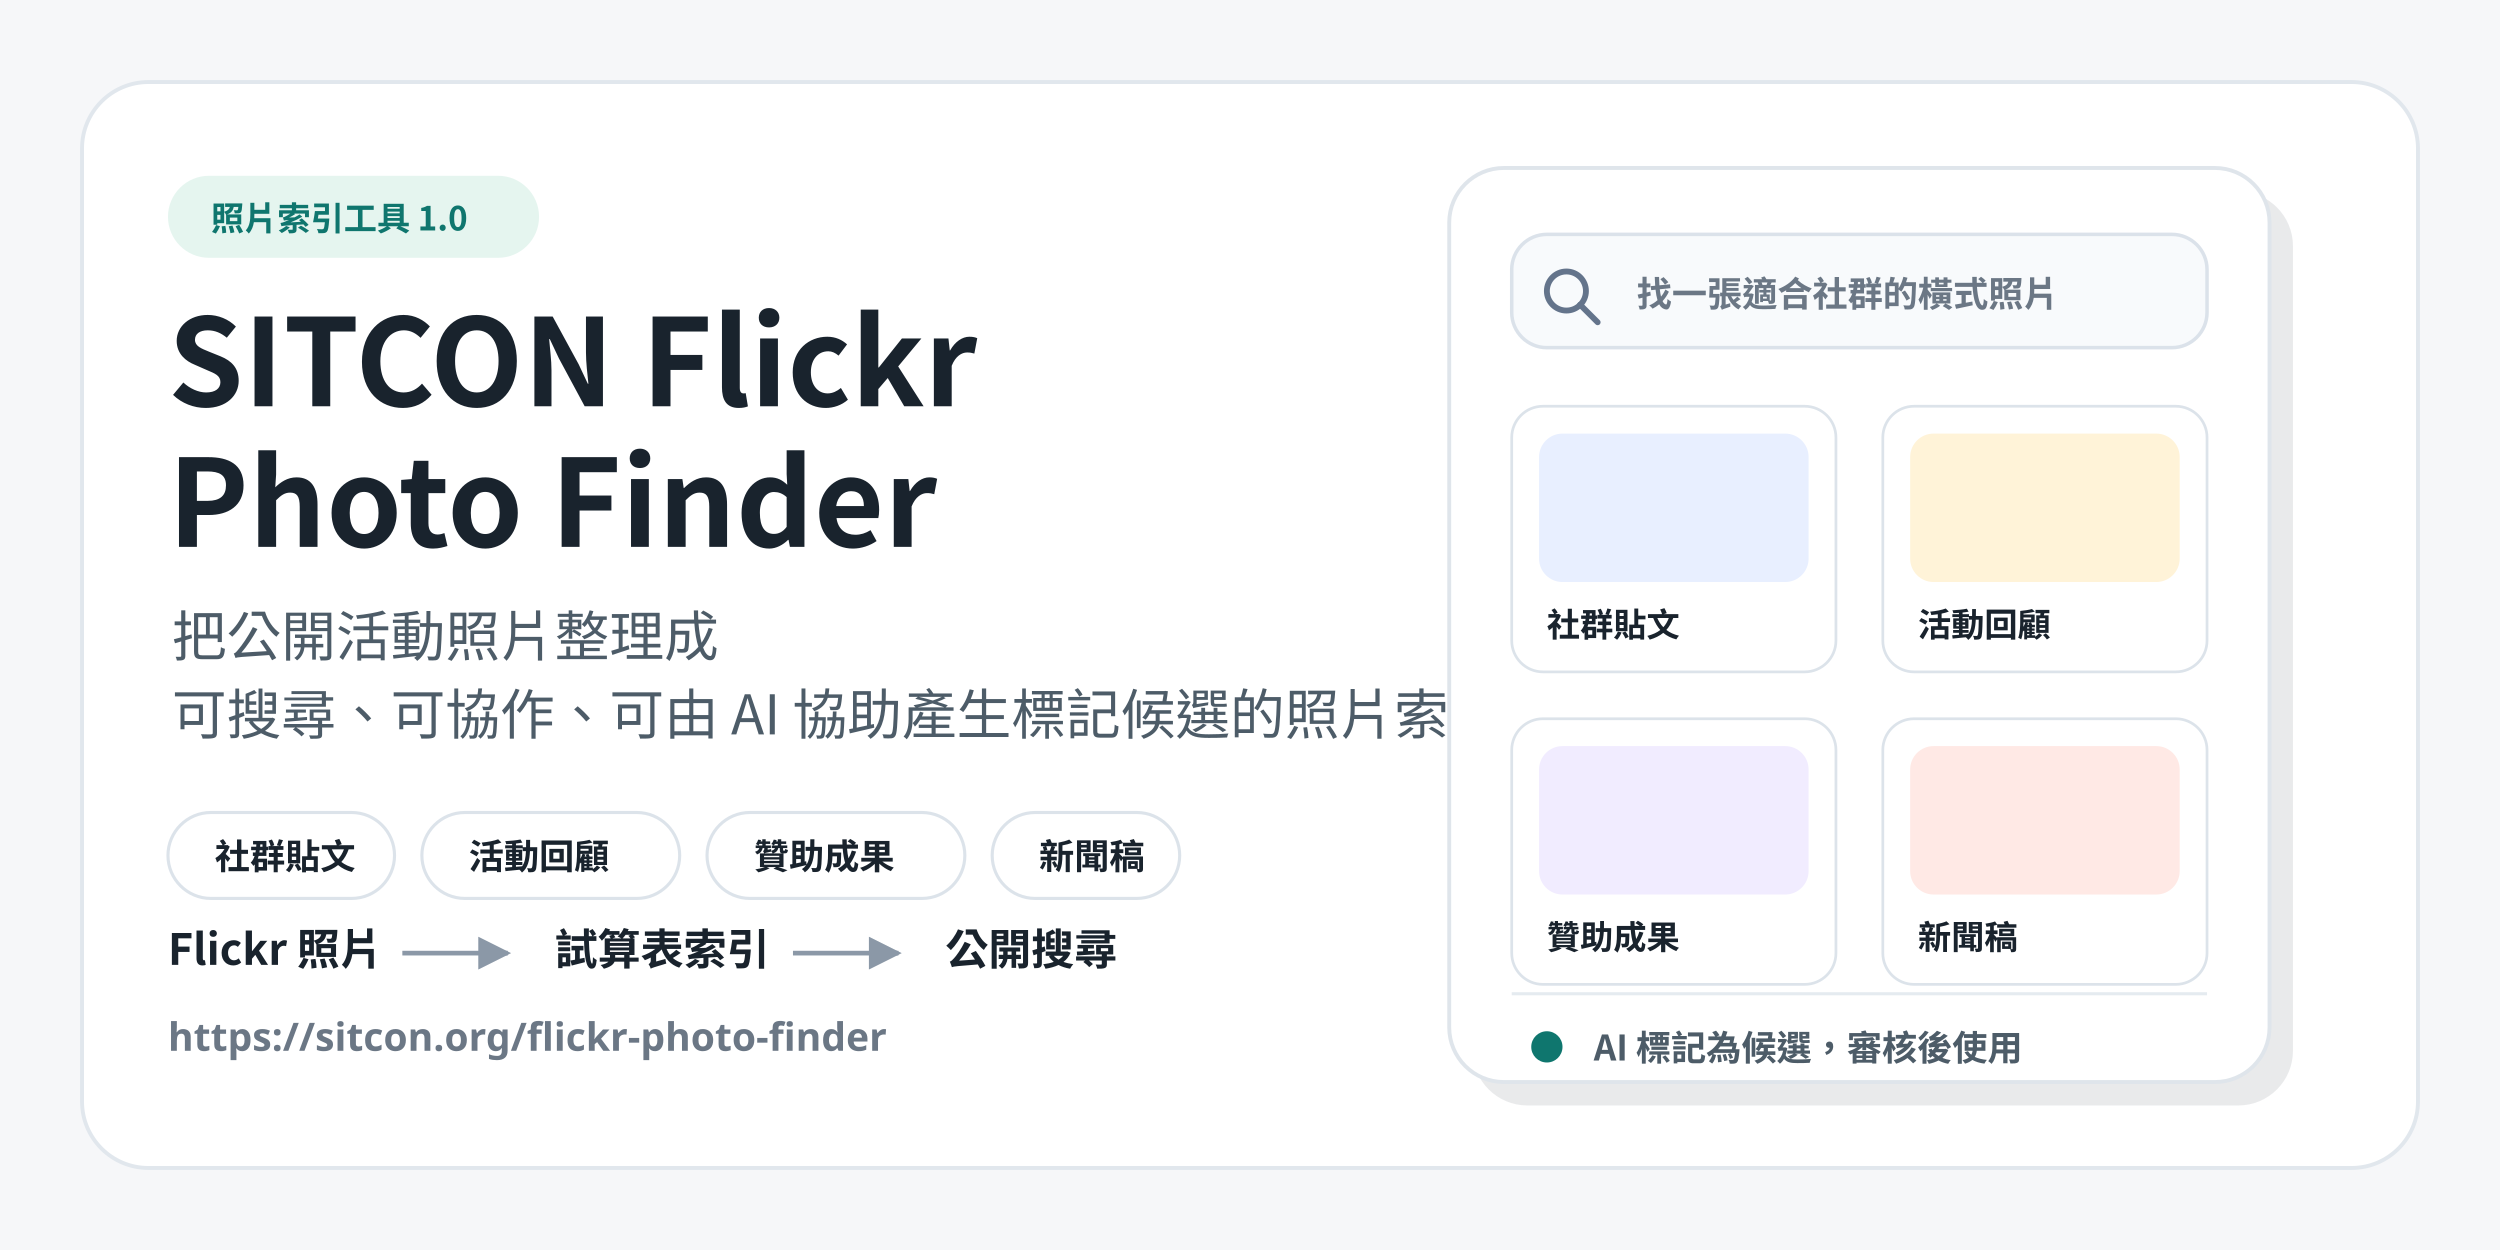
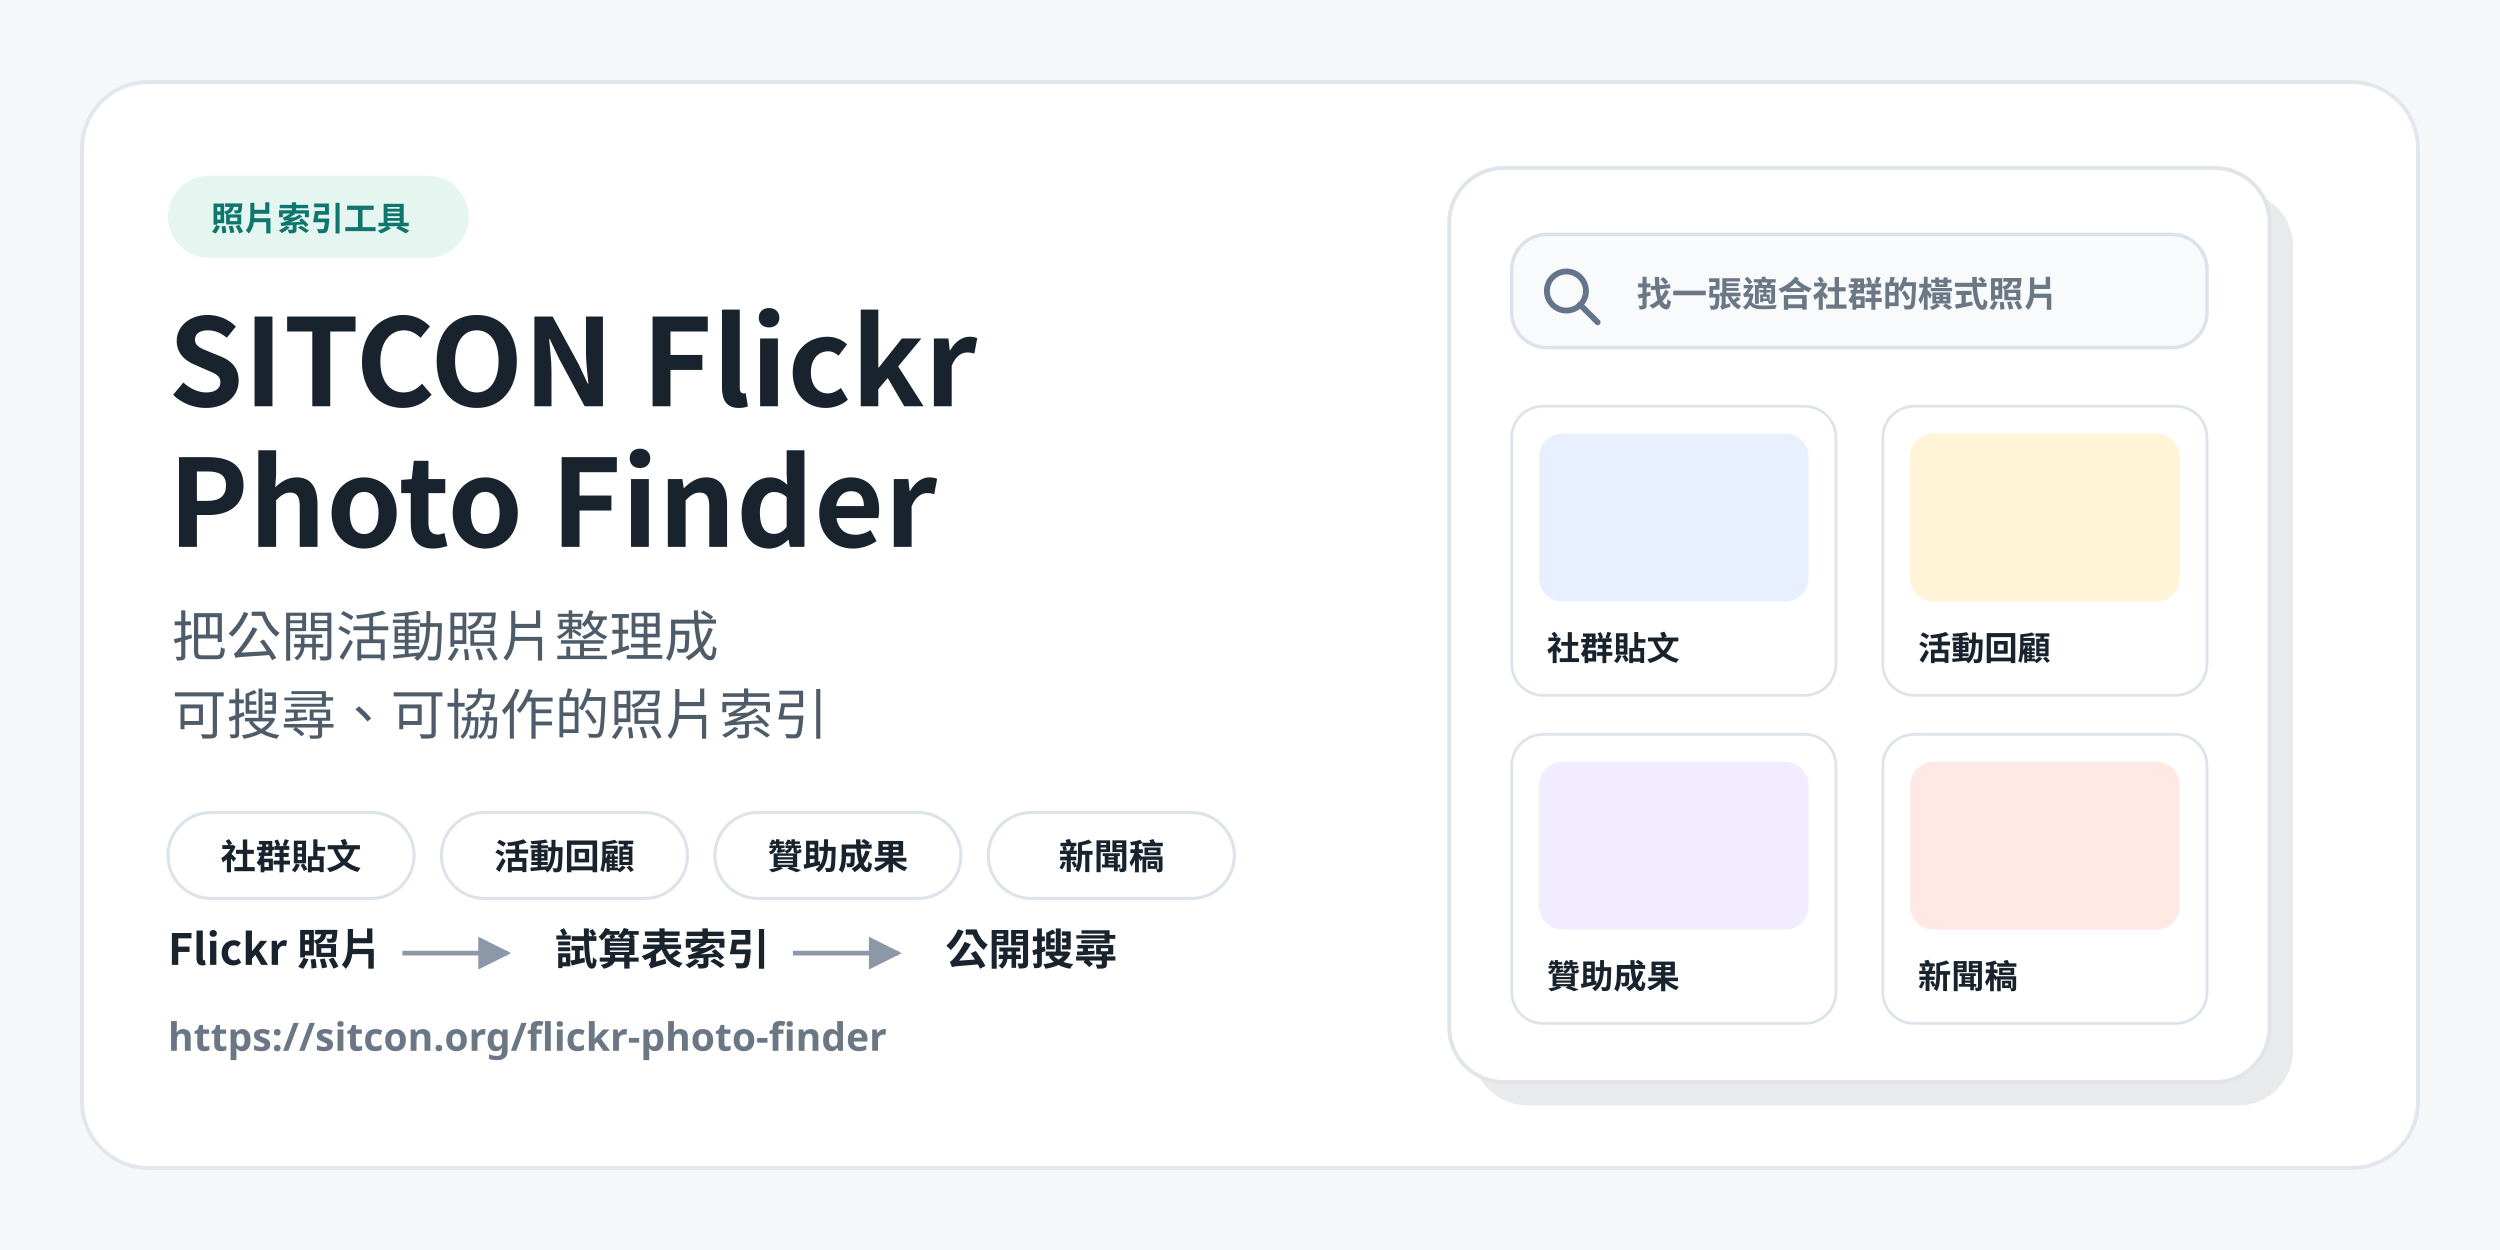
<svg xmlns="http://www.w3.org/2000/svg" width="1280" height="640" viewBox="0 0 1280 640" role="img" aria-labelledby="title desc">
  <defs>
    <style>
      .bg { fill: #f6f7f9; }
      .ink { fill: #19232d; }
      .muted { fill: #4d5c68; }
      .soft { fill: #6b7785; }
      .green { fill: #0f766e; }
      .green-soft { fill: #e5f5ef; }
      .blue-soft { fill: #e8efff; }
      .yellow-soft { fill: #fff3d8; }
      .violet-soft { fill: #f1ecff; }
      .rose-soft { fill: #ffe9e5; }
      .panel { fill: #ffffff; stroke: #dfe5eb; stroke-width: 2; }
      .title-text { font: 760 62px "Noto Sans CJK TC", "Noto Sans", system-ui, sans-serif; }
      .subtitle { font: 460 28px "Noto Sans CJK TC", "Noto Sans", system-ui, sans-serif; }
      .body { font: 560 22px "Noto Sans CJK TC", "Noto Sans", system-ui, sans-serif; }
      .small { font: 560 18px "Noto Sans CJK TC", "Noto Sans", system-ui, sans-serif; }
      .label { font: 700 17px "Noto Sans CJK TC", "Noto Sans", system-ui, sans-serif; }
      .mono { font: 560 20px "Noto Sans", "Noto Sans CJK TC", system-ui, sans-serif; }
      .pill { fill: #ffffff; stroke: #dce3ea; stroke-width: 1.6; }
      .search { fill: #f8fafc; stroke: #dbe2ea; stroke-width: 1.8; }
      .card { fill: #ffffff; stroke: #dce3ea; stroke-width: 1.4; }
      .arrow { fill: none; stroke: #8b98a7; stroke-width: 2.4; marker-end: url(#arrow); }
    </style>
    <marker id="arrow" viewBox="0 0 10 10" refX="9" refY="5" markerWidth="7" markerHeight="7" orient="auto">
      <path d="M 0 0 L 10 5 L 0 10 z" fill="#8b98a7" />
    </marker>
  </defs>
  <rect class="bg" width="1280" height="640" />
  <rect x="42" y="42" width="1196" height="556" rx="34" fill="#ffffff" stroke="#e1e7ed" stroke-width="2" />
  <g transform="translate(86 90)">
-     <rect x="0" y="0" width="190" height="42" rx="21" class="green-soft" />
-     <text x="22" y="28" class="label green">照片索引工具 1.0</text>
+     <rect x="0" y="0" width="154" height="42" rx="21" class="green-soft" />
+     <text x="22" y="28" class="label green">照片索引工具</text>
    <text x="0" y="118" class="title-text ink">SITCON Flickr</text>
    <text x="0" y="190" class="title-text ink">Photo Finder</text>
    <text x="2" y="246" class="subtitle muted">把公開活動照片整理成</text>
-     <text x="2" y="286" class="subtitle muted">可搜尋、可協作、可由 AI 協助產生標記候選的照片索引</text>
+     <text x="2" y="286" class="subtitle muted">可搜尋、可協作的照片索引</text>
    <g transform="translate(0 326)">
-       <rect x="0" y="0" width="116" height="44" rx="22" class="pill" />
-       <text x="24" y="29" class="small ink">社群貼文</text>
-       <rect x="130" y="0" width="132" height="44" rx="22" class="pill" />
-       <text x="154" y="29" class="small ink">活動回顧</text>
-       <rect x="276" y="0" width="132" height="44" rx="22" class="pill" />
-       <text x="300" y="29" class="small ink">贊助成果</text>
-       <rect x="422" y="0" width="96" height="44" rx="22" class="pill" />
-       <text x="446" y="29" class="small ink">新聞稿</text>
+       <rect x="0" y="0" width="126" height="44" rx="22" class="pill" />
+       <text x="63" y="29" class="small ink" text-anchor="middle">社群貼文</text>
+       <rect x="140" y="0" width="126" height="44" rx="22" class="pill" />
+       <text x="203" y="29" class="small ink" text-anchor="middle">活動回顧</text>
+       <rect x="280" y="0" width="126" height="44" rx="22" class="pill" />
+       <text x="343" y="29" class="small ink" text-anchor="middle">贊助成果</text>
+       <rect x="420" y="0" width="126" height="44" rx="22" class="pill" />
+       <text x="483" y="29" class="small ink" text-anchor="middle">新聞稿</text>
    </g>
    <g transform="translate(0 380)">
      <text x="0" y="24" class="body ink">Flickr 照片</text>
      <path class="arrow" d="M 120 18 H 174" />
      <text x="198" y="24" class="body ink">試算表索引</text>
      <path class="arrow" d="M 320 18 H 374" />
      <text x="398" y="24" class="body ink">公開搜尋</text>
    </g>
    <text x="0" y="448" class="mono soft">https://sitcon.org/flickr-photo-finder</text>
  </g>
  <rect x="754" y="98" width="420" height="468" rx="28" fill="#1f2937" opacity="0.10" />
  <g transform="translate(742 86)">
    <rect class="panel" width="420" height="468" rx="28" />
    <g transform="translate(32 34)">
      <rect class="search" x="0" y="0" width="356" height="58" rx="18" />
      <circle cx="28" cy="29" r="10" fill="none" stroke="#64748b" stroke-width="3" />
      <path d="M 35 36 L 44 45" stroke="#64748b" stroke-width="3" stroke-linecap="round" />
      <text x="64" y="37" class="small soft">找一張適合社群的橫式照片</text>
      <g transform="translate(0 88)">
-         <rect class="card" x="0" y="0" width="166" height="136" rx="16" />
-         <rect class="blue-soft" x="14" y="14" width="138" height="76" rx="12" />
-         <text x="18" y="118" class="label ink">社群貼文</text>
-         <rect class="card" x="190" y="0" width="166" height="136" rx="16" />
-         <rect class="yellow-soft" x="204" y="14" width="138" height="76" rx="12" />
-         <text x="208" y="118" class="label ink">活動回顧</text>
-         <rect class="card" x="0" y="160" width="166" height="136" rx="16" />
-         <rect class="violet-soft" x="14" y="174" width="138" height="76" rx="12" />
-         <text x="18" y="278" class="label ink">贊助成果</text>
-         <rect class="card" x="190" y="160" width="166" height="136" rx="16" />
-         <rect class="rose-soft" x="204" y="174" width="138" height="76" rx="12" />
-         <text x="208" y="278" class="label ink">新聞稿</text>
-       </g>
-       <g transform="translate(0 388)">
-         <rect x="0" y="0" width="356" height="1.6" fill="#e5ebf0" />
-         <circle cx="18" cy="28" r="8" class="green" />
-         <text x="42" y="35" class="small muted">AI 標記為候選，審核後使用</text>
+         <rect class="card" x="0" y="0" width="166" height="148" rx="16" />
+         <rect class="blue-soft" x="14" y="14" width="138" height="86" rx="12" />
+         <text x="18" y="130" class="label ink">社群貼文</text>
+         <rect class="card" x="190" y="0" width="166" height="148" rx="16" />
+         <rect class="yellow-soft" x="204" y="14" width="138" height="86" rx="12" />
+         <text x="208" y="130" class="label ink">活動回顧</text>
+         <rect class="card" x="0" y="168" width="166" height="148" rx="16" />
+         <rect class="violet-soft" x="14" y="182" width="138" height="86" rx="12" />
+         <text x="18" y="298" class="label ink">贊助成果</text>
+         <rect class="card" x="190" y="168" width="166" height="148" rx="16" />
+         <rect class="rose-soft" x="204" y="182" width="138" height="86" rx="12" />
+         <text x="208" y="298" class="label ink">新聞稿</text>
      </g>
    </g>
  </g>
</svg>
